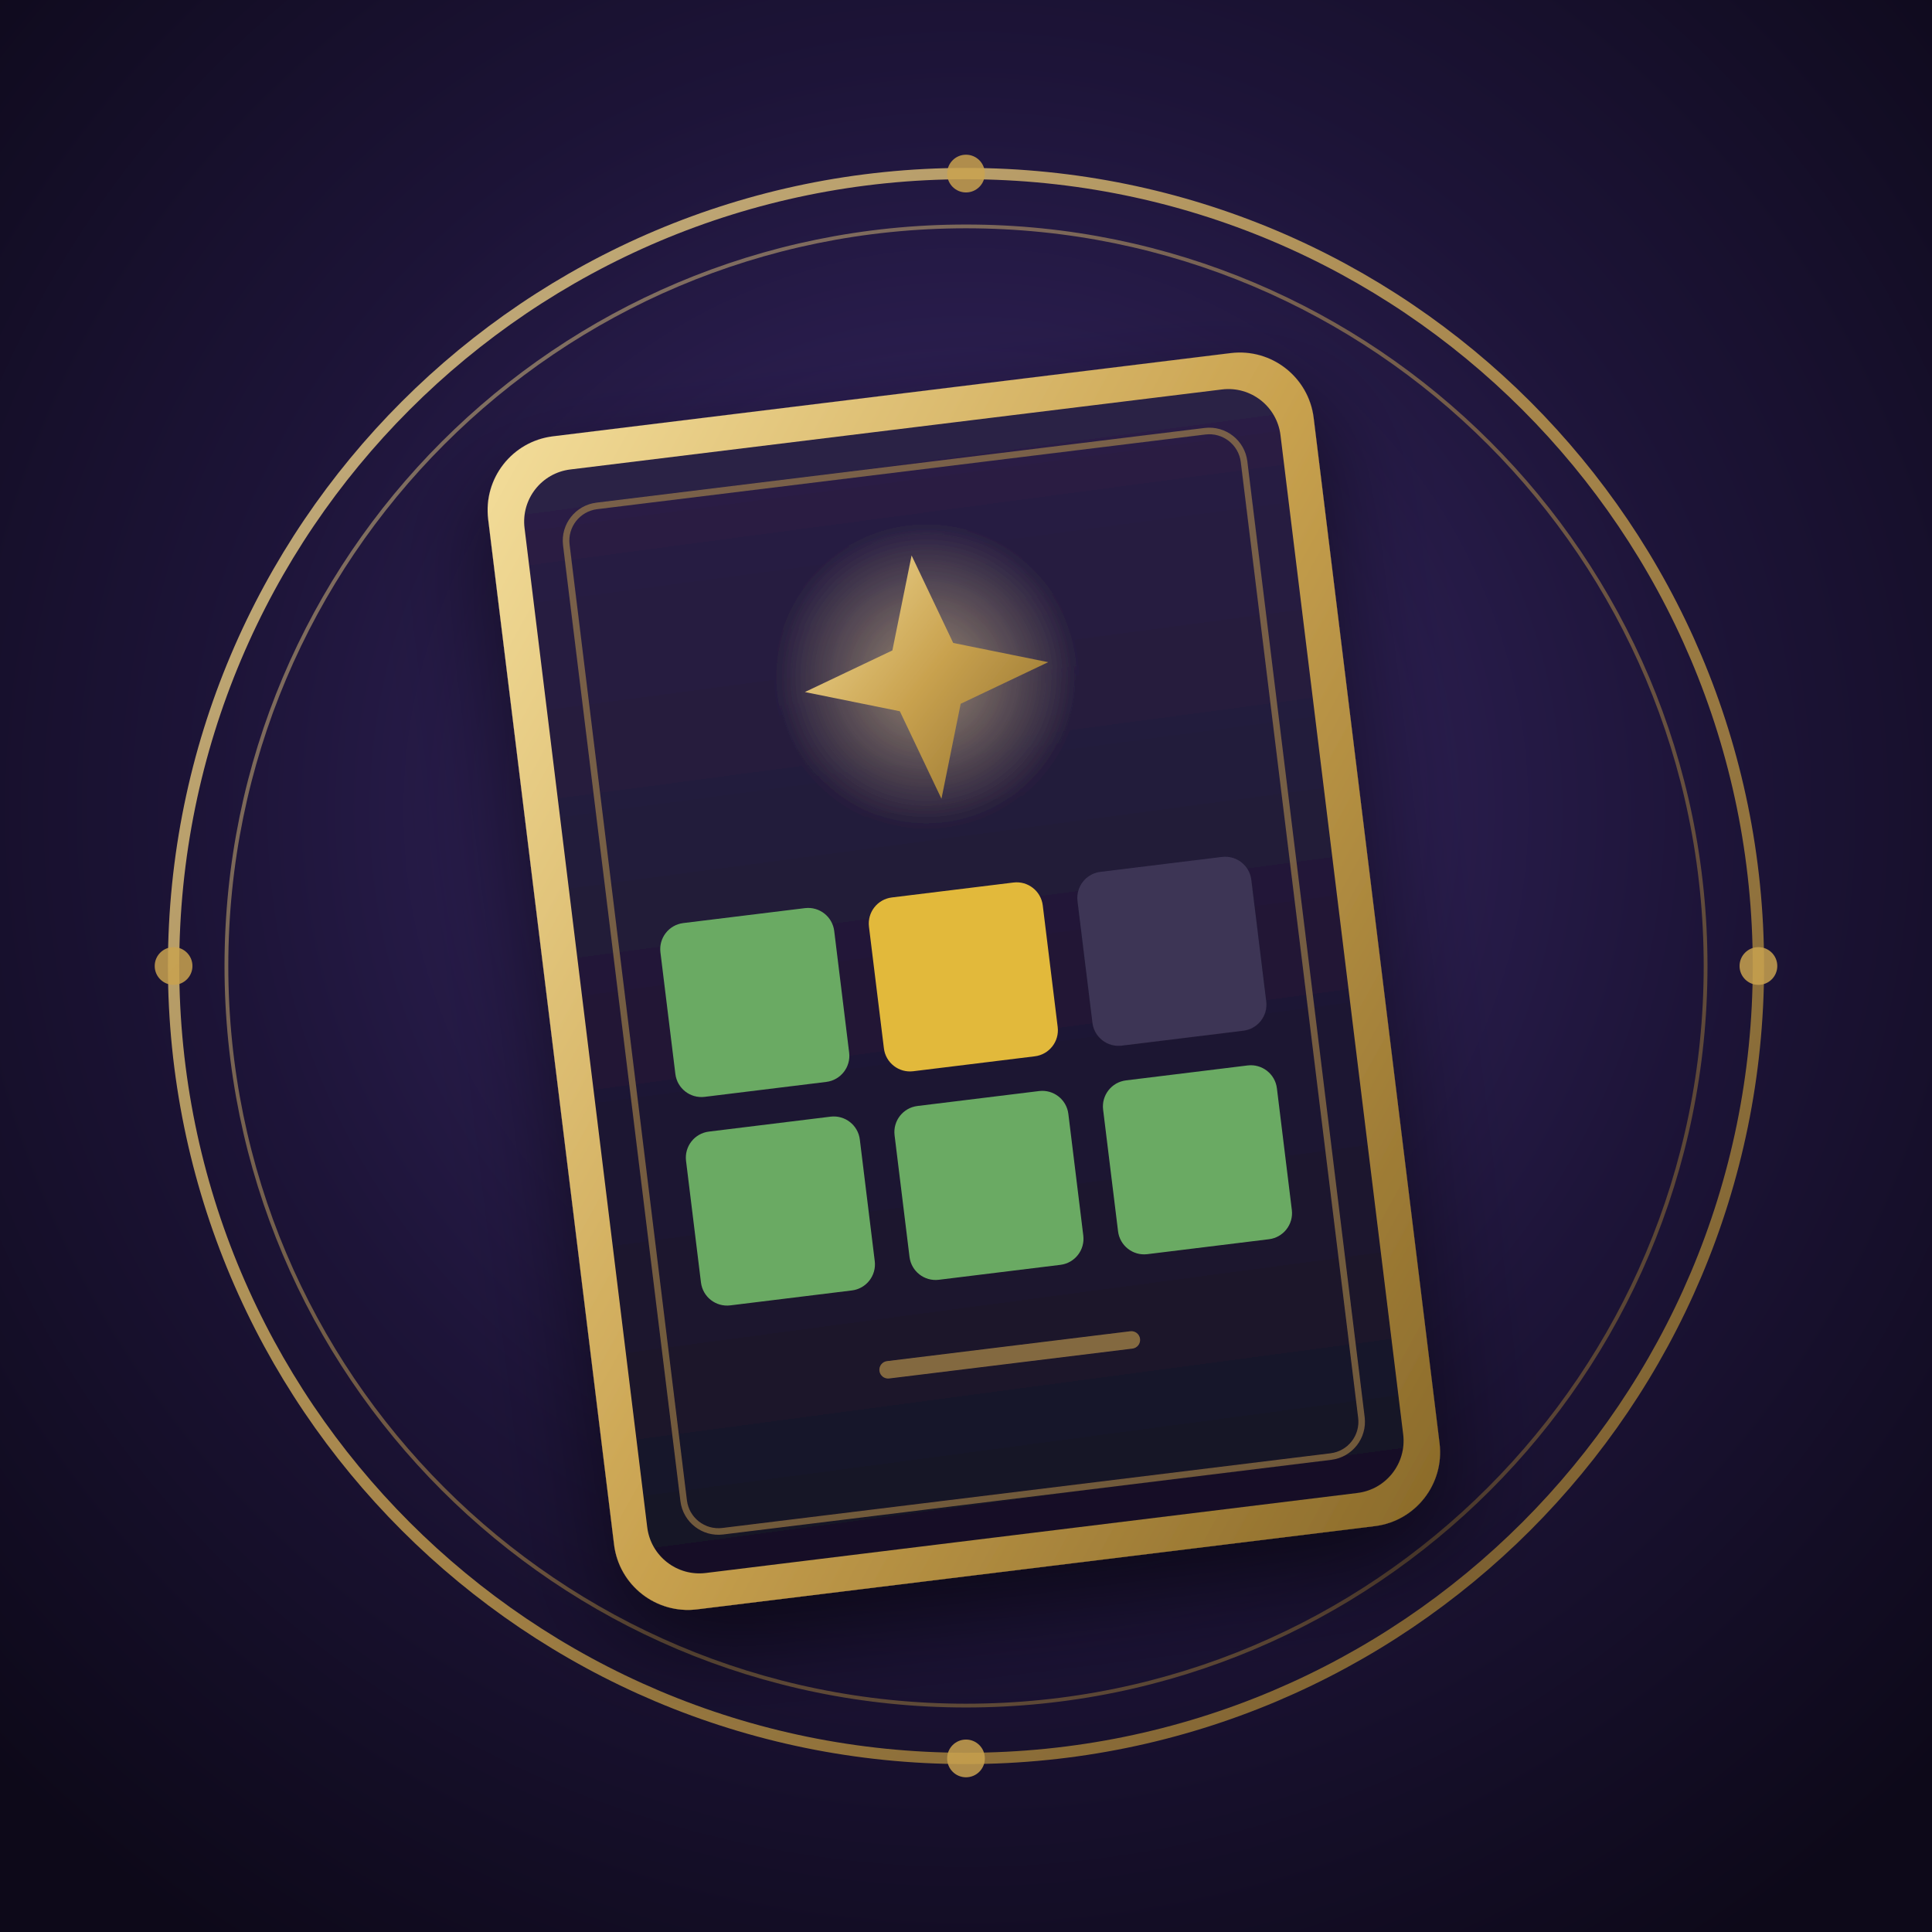
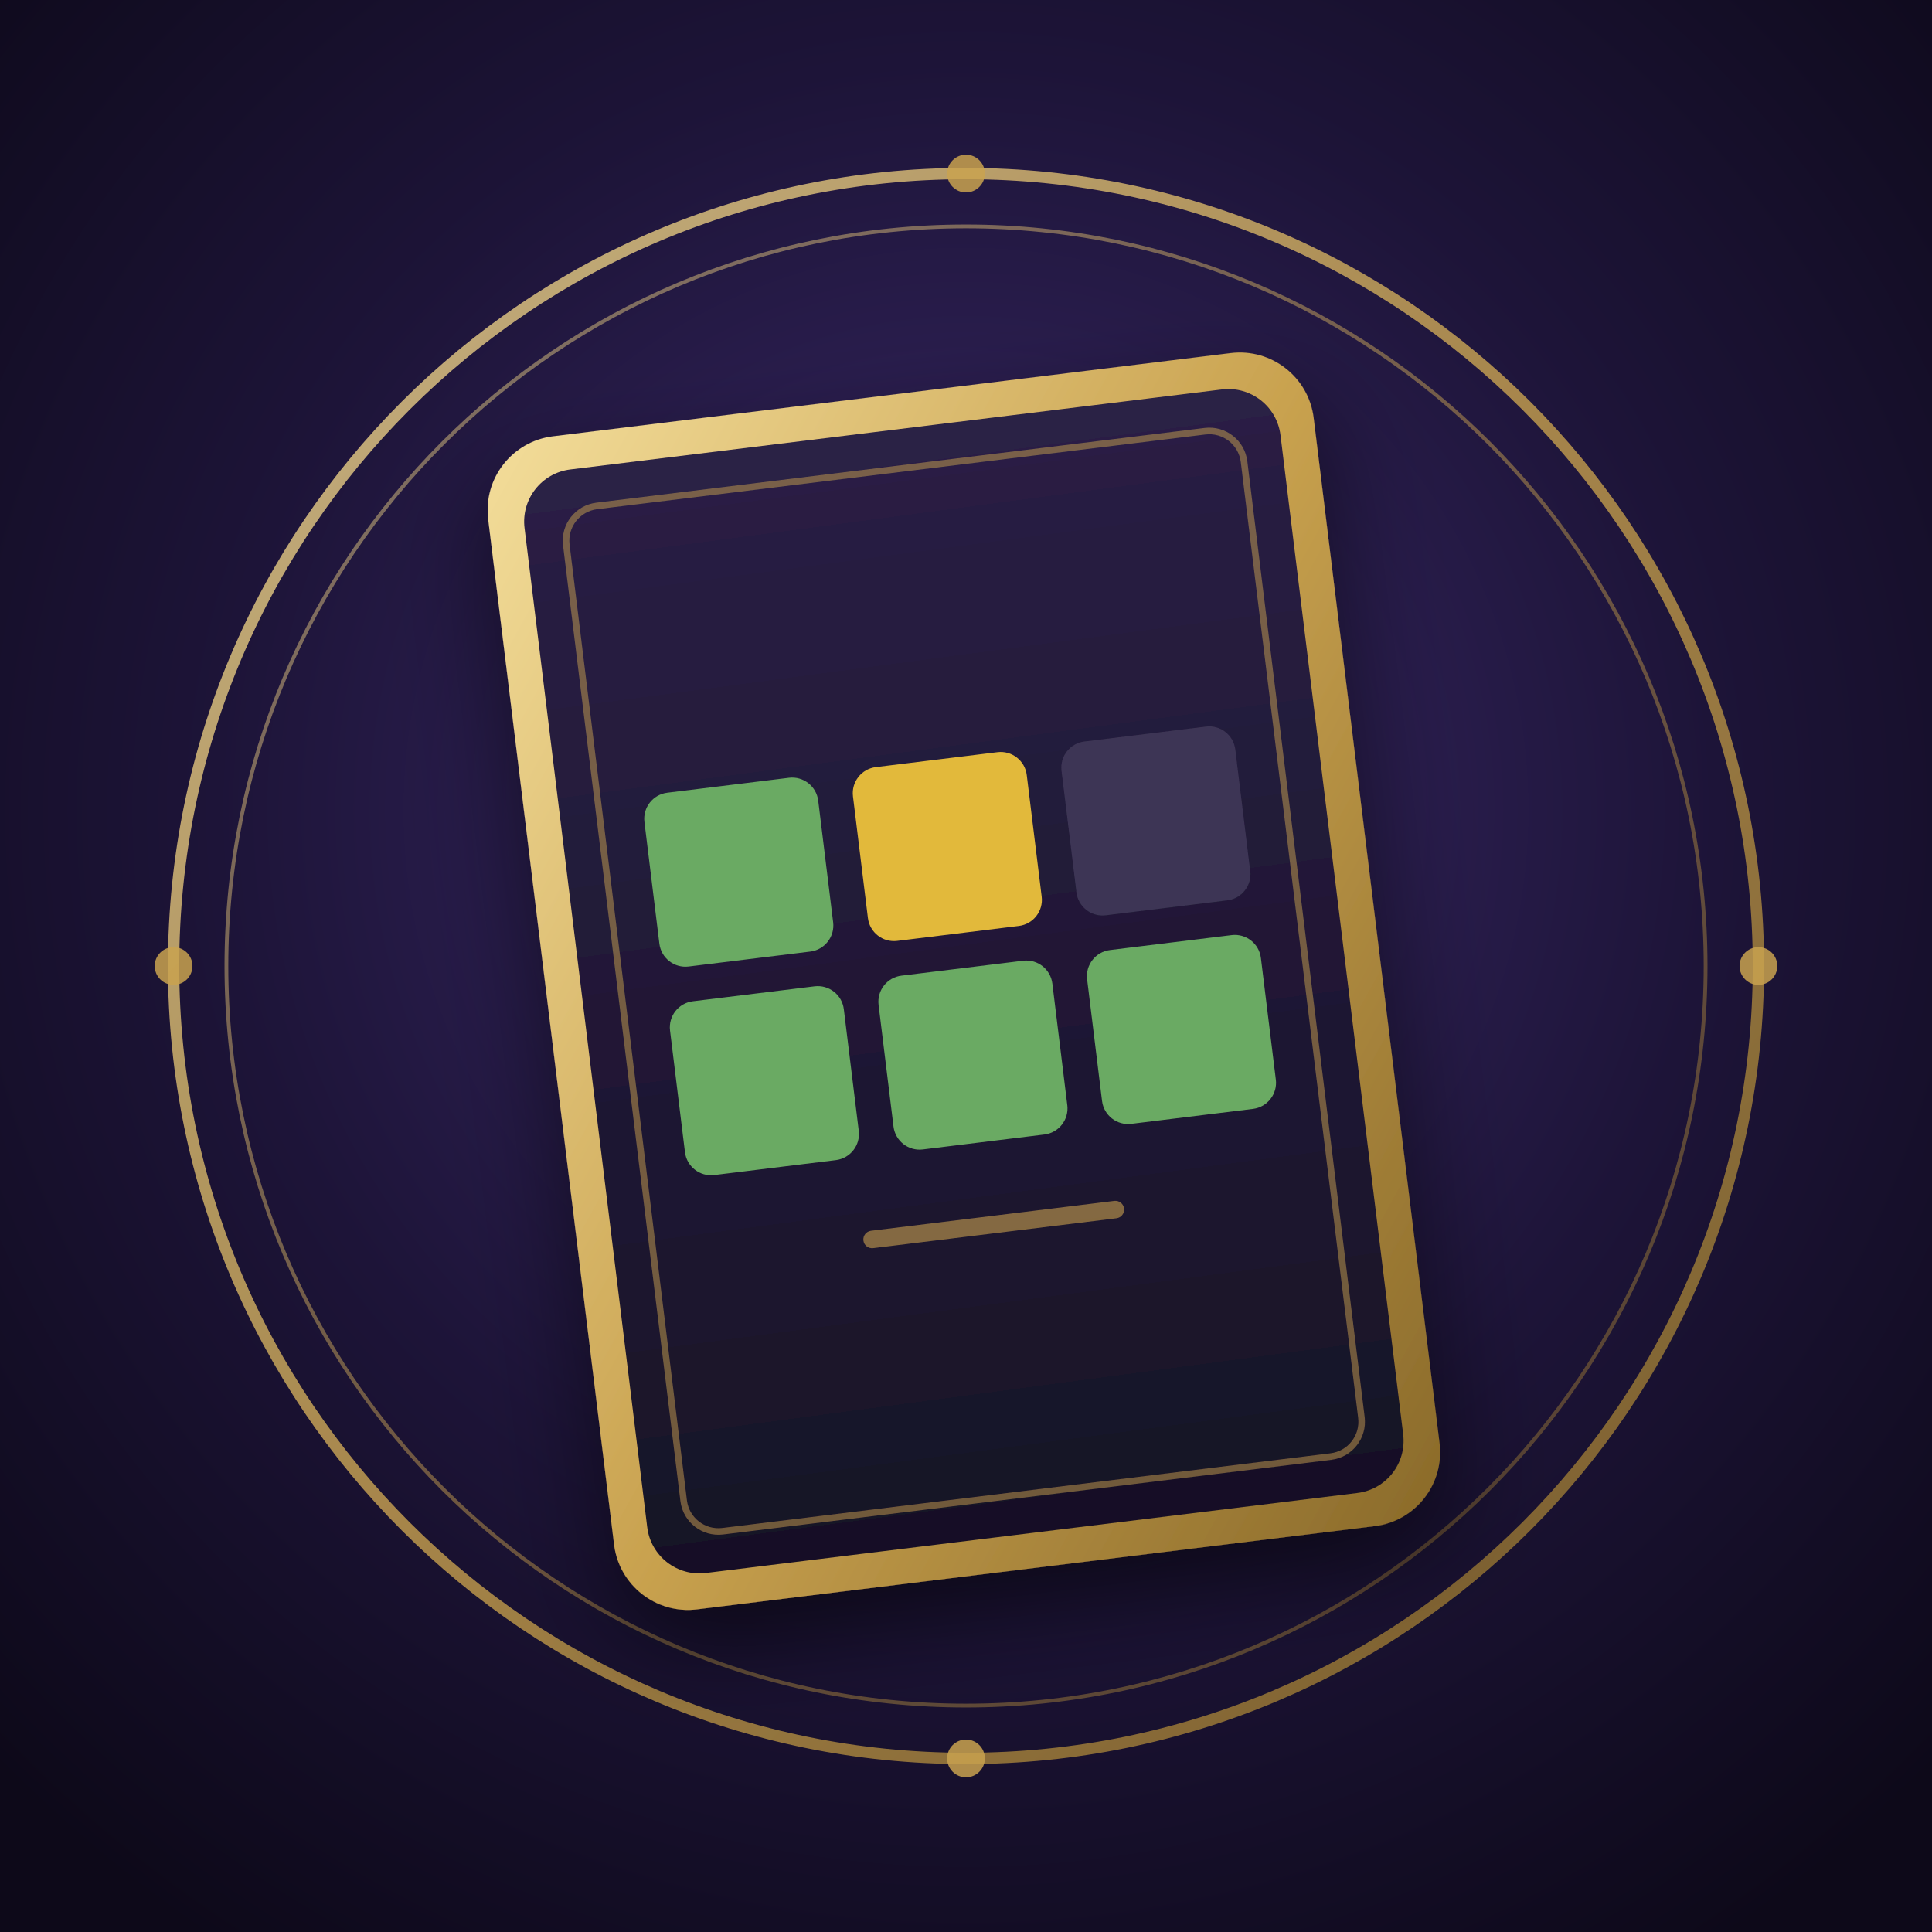
<svg xmlns="http://www.w3.org/2000/svg" viewBox="0 0 1024 1024" width="1024" height="1024">
  <defs>
    <radialGradient id="sky" cx="50%" cy="42%" r="70%">
      <stop offset="0" stop-color="#3b2a6b" />
      <stop offset="0.55" stop-color="#1d1438" />
      <stop offset="1" stop-color="#0d0919" />
    </radialGradient>
    <linearGradient id="gold" x1="0" y1="0" x2="1" y2="1">
      <stop offset="0" stop-color="#f3dd9a" />
      <stop offset="0.5" stop-color="#c9a24f" />
      <stop offset="1" stop-color="#8a6a2a" />
    </linearGradient>
    <linearGradient id="face" x1="0" y1="0" x2="0" y2="1">
      <stop offset="0" stop-color="#2a2045" />
      <stop offset="1" stop-color="#171126" />
    </linearGradient>
-     <radialGradient id="glow" cx="50%" cy="50%" r="50%">
-       <stop offset="0" stop-color="#f3dd9a" stop-opacity="0.55" />
-       <stop offset="1" stop-color="#f3dd9a" stop-opacity="0" />
-     </radialGradient>
    <filter id="shadow" x="-20%" y="-20%" width="140%" height="140%">
      <feDropShadow dx="0" dy="18" stdDeviation="22" flood-color="#000" flood-opacity="0.55" />
    </filter>
  </defs>
  <rect width="1024" height="1024" fill="url(#sky)" />
  <g fill="none" stroke="url(#gold)" opacity="0.8">
    <circle cx="512" cy="512" r="420" stroke-width="6" />
    <circle cx="512" cy="512" r="392" stroke-width="2" opacity="0.6" />
  </g>
  <g fill="#c9a24f" opacity="0.85">
    <circle cx="512" cy="92" r="10" />
    <circle cx="512" cy="932" r="10" />
    <circle cx="92" cy="512" r="10" />
    <circle cx="932" cy="512" r="10" />
  </g>
  <g transform="translate(512 520) scale(1.16) translate(-512 -532) rotate(-7 512 540)" filter="url(#shadow)">
    <rect x="322" y="262" width="380" height="540" rx="34" fill="url(#gold)" />
    <rect x="338" y="278" width="348" height="508" rx="24" fill="url(#face)" />
    <rect x="356" y="296" width="312" height="472" rx="16" fill="none" stroke="#c9a24f" stroke-width="3" opacity="0.5" />
-     <circle cx="512" cy="392" r="70" fill="url(#glow)" />
-     <path d="M512 336 L526 378 L568 392 L526 406 L512 448 L498 406 L456 392 L498 378 Z" fill="url(#gold)" />
    <g>
-       <rect x="376" y="490" width="80" height="80" rx="12" fill="#6aaa64" />
-       <rect x="472" y="490" width="80" height="80" rx="12" fill="#e2b93b" />
-       <rect x="568" y="490" width="80" height="80" rx="12" fill="#3c3654" />
-       <rect x="376" y="586" width="80" height="80" rx="12" fill="#6aaa64" />
-       <rect x="472" y="586" width="80" height="80" rx="12" fill="#6aaa64" />
-       <rect x="568" y="586" width="80" height="80" rx="12" fill="#6aaa64" />
+       <rect x="376" y="430" width="80" height="80" rx="12" fill="#6aaa64" />
+       <rect x="472" y="430" width="80" height="80" rx="12" fill="#e2b93b" />
+       <rect x="568" y="430" width="80" height="80" rx="12" fill="#3c3654" />
+       <rect x="376" y="526" width="80" height="80" rx="12" fill="#6aaa64" />
+       <rect x="472" y="526" width="80" height="80" rx="12" fill="#6aaa64" />
+       <rect x="568" y="526" width="80" height="80" rx="12" fill="#6aaa64" />
    </g>
-     <rect x="452" y="700" width="120" height="8" rx="4" fill="#c9a24f" opacity="0.6" />
+     <rect x="452" y="640" width="120" height="8" rx="4" fill="#c9a24f" opacity="0.6" />
  </g>
</svg>
